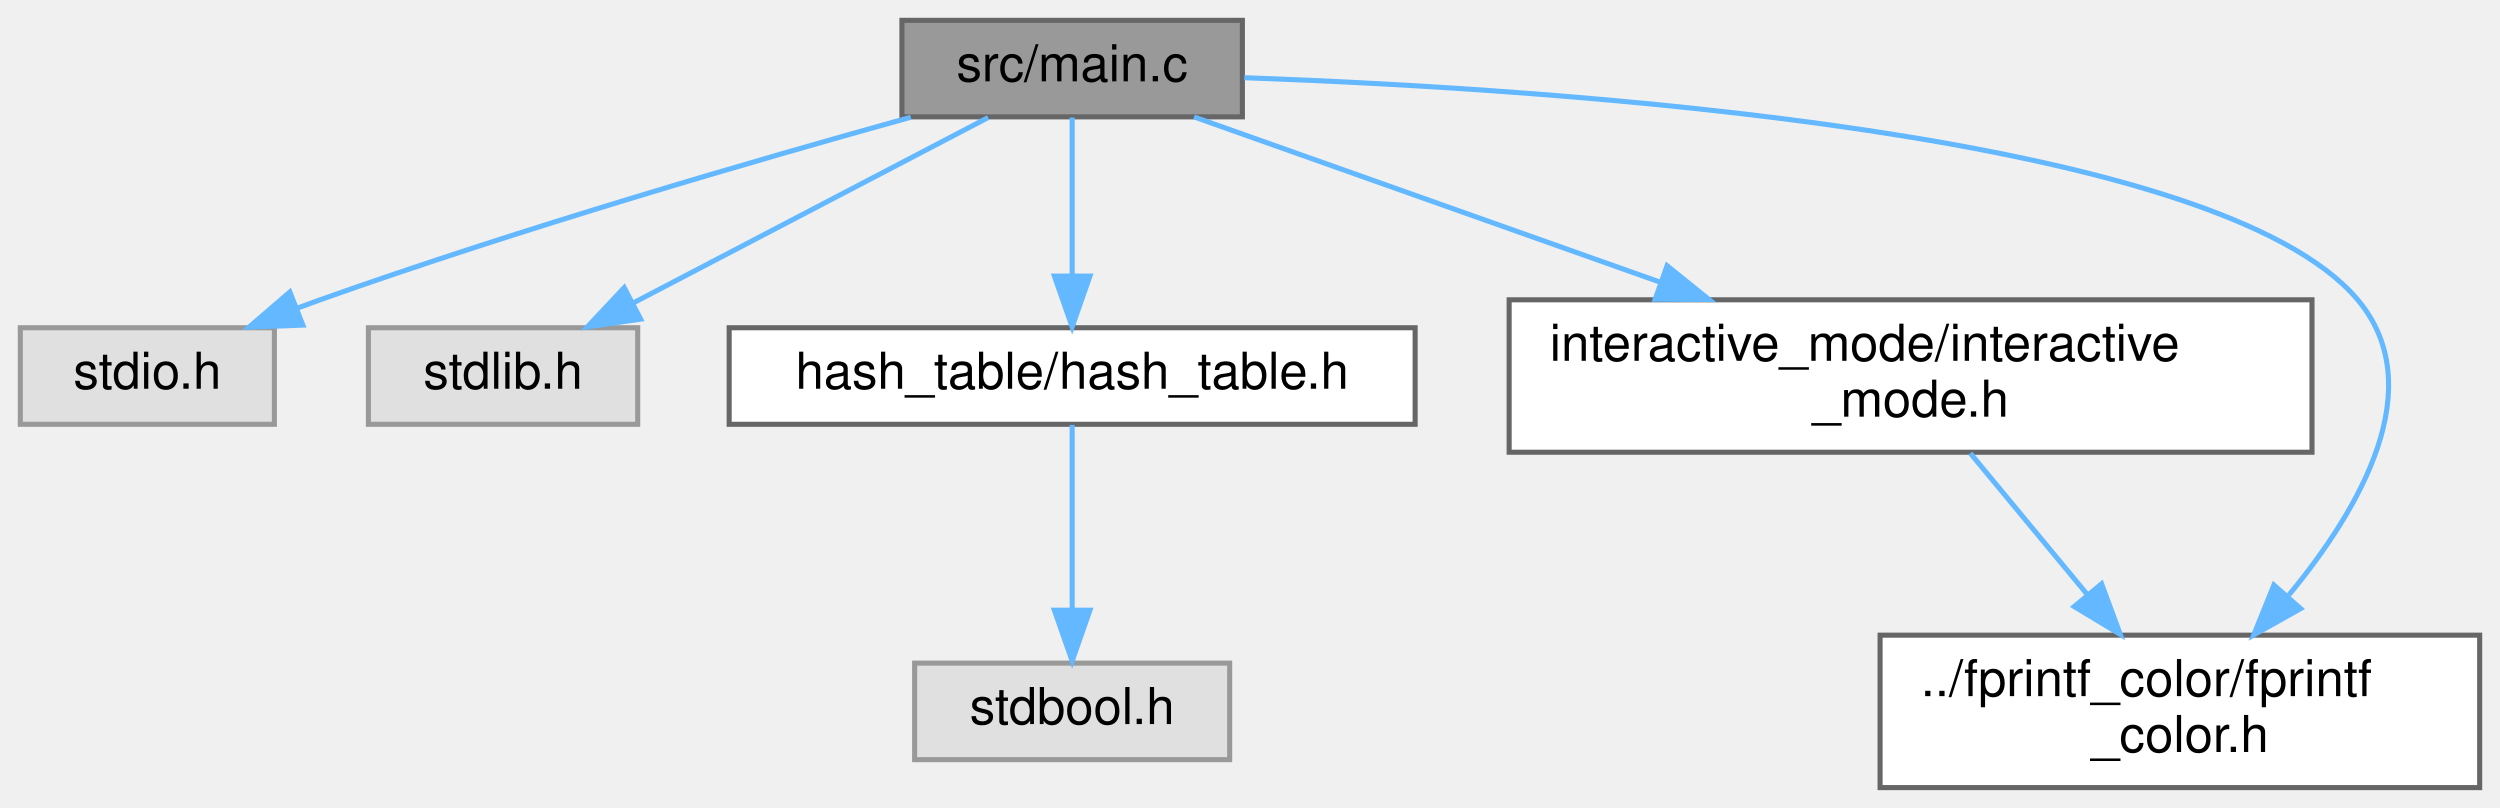
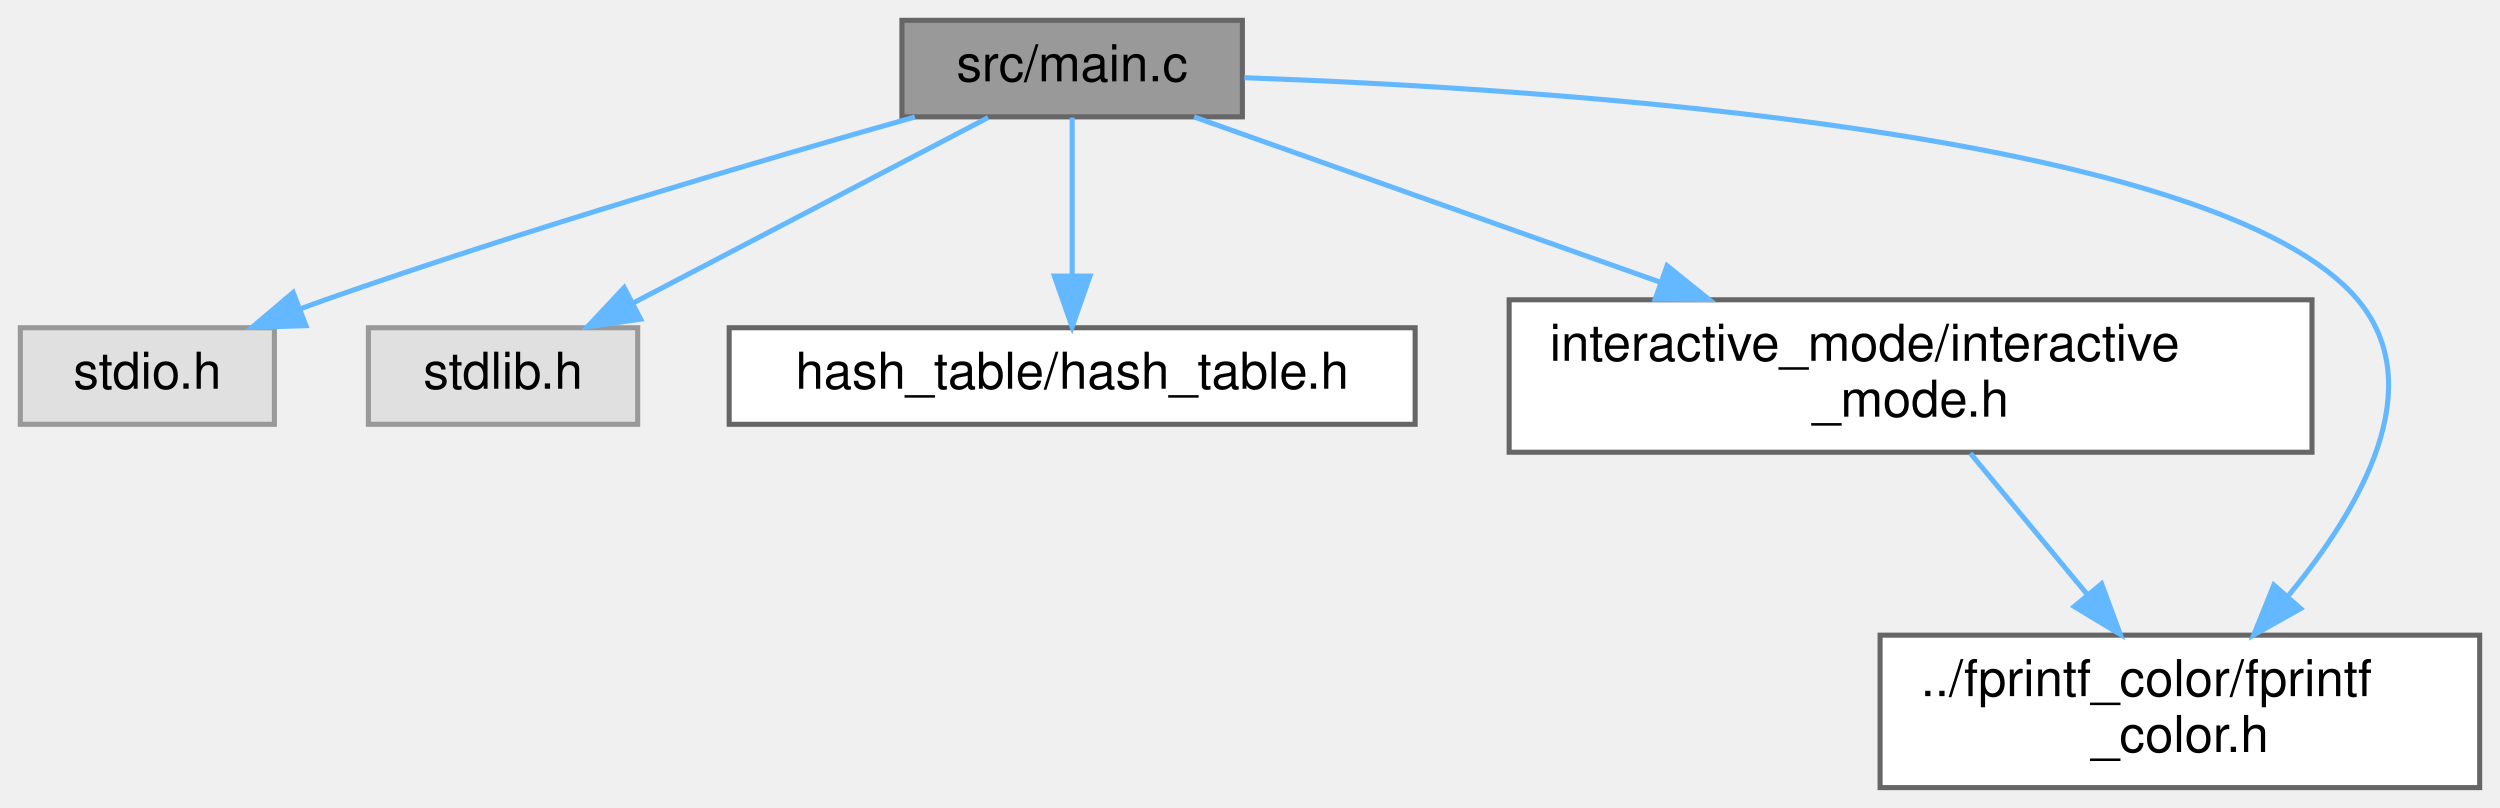
<svg xmlns="http://www.w3.org/2000/svg" xmlns:xlink="http://www.w3.org/1999/xlink" width="492pt" height="159pt" viewBox="0.00 0.00 492.00 159.00">
  <g id="graph0" class="graph" transform="scale(1 1) rotate(0) translate(4 155)">
    <g id="Node000001" class="node">
      <g id="a_Node000001">
        <a xlink:title="Interactive program to play with the HashTable.">
          <polygon fill="#999999" stroke="#666666" points="240.5,-151 173.5,-151 173.5,-132 240.5,-132 240.5,-151" />
          <text text-anchor="middle" x="207" y="-139" font-family="Helvetica,sans-Serif" font-size="10.00">src/main.c</text>
        </a>
      </g>
    </g>
    <g id="Node000002" class="node">
      <g id="a_Node000002">
        <a xlink:title=" ">
          <polygon fill="#e0e0e0" stroke="#999999" points="50,-90.5 0,-90.5 0,-71.5 50,-71.5 50,-90.5" />
          <text text-anchor="middle" x="25" y="-78.5" font-family="Helvetica,sans-Serif" font-size="10.00">stdio.h</text>
        </a>
      </g>
    </g>
    <g id="edge1_Node000001_Node000002" class="edge">
      <g id="a_edge1_Node000001_Node000002">
        <a xlink:title=" ">
-           <path fill="none" stroke="#63b8ff" d="M175.24,-131.93C145.07,-123.56 98.57,-110.06 59,-96 57.57,-95.49 56.12,-94.96 54.65,-94.41" />
-           <polygon fill="#63b8ff" stroke="#63b8ff" points="55.6,-91.02 45.01,-90.62 53.04,-97.54 55.6,-91.02" />
+           <path fill="none" stroke="#63b8ff" d="M176.06,-131.98C146.14,-123.54 99.63,-109.9 60,-96 58.39,-95.43 56.74,-94.84 55.08,-94.22" />
+           <polygon fill="#63b8ff" stroke="#63b8ff" points="56.21,-90.91 45.62,-90.59 53.7,-97.44 56.21,-90.91" />
        </a>
      </g>
    </g>
    <g id="Node000003" class="node">
      <g id="a_Node000003">
        <a xlink:title=" ">
          <polygon fill="#e0e0e0" stroke="#999999" points="121.5,-90.5 68.5,-90.5 68.5,-71.5 121.5,-71.5 121.5,-90.5" />
          <text text-anchor="middle" x="95" y="-78.5" font-family="Helvetica,sans-Serif" font-size="10.00">stdlib.h</text>
        </a>
      </g>
    </g>
    <g id="edge2_Node000001_Node000003" class="edge">
      <g id="a_edge2_Node000001_Node000003">
        <a xlink:title=" ">
          <path fill="none" stroke="#63b8ff" d="M190.47,-131.87C172.03,-122.23 141.96,-106.53 120.49,-95.31" />
          <polygon fill="#63b8ff" stroke="#63b8ff" points="122.08,-92.19 111.59,-90.67 118.84,-98.4 122.08,-92.19" />
        </a>
      </g>
    </g>
    <g id="Node000004" class="node">
      <g id="a_Node000004">
        <a xlink:href="hash__table_8h.html" target="_top" xlink:title="Public API for HashTable.">
          <polygon fill="white" stroke="#666666" points="274.5,-90.5 139.5,-90.5 139.5,-71.5 274.5,-71.5 274.5,-90.5" />
          <text text-anchor="middle" x="207" y="-78.5" font-family="Helvetica,sans-Serif" font-size="10.00">hash_table/hash_table.h</text>
        </a>
      </g>
    </g>
    <g id="edge3_Node000001_Node000004" class="edge">
      <g id="a_edge3_Node000001_Node000004">
        <a xlink:title=" ">
          <path fill="none" stroke="#63b8ff" d="M207,-131.87C207,-123.75 207,-111.31 207,-100.89" />
          <polygon fill="#63b8ff" stroke="#63b8ff" points="210.5,-100.67 207,-90.67 203.5,-100.67 210.5,-100.67" />
        </a>
      </g>
    </g>
-     <g id="Node000006" class="node">
-       <g id="a_Node000006">
+     <g id="Node000005" class="node">
+       <g id="a_Node000005">
        <a xlink:href="interactive__mode_8h.html" target="_top" xlink:title="Argument parser API for interactive mode.">
          <polygon fill="white" stroke="#666666" points="451,-96 293,-96 293,-66 451,-66 451,-96" />
          <text text-anchor="start" x="301" y="-84" font-family="Helvetica,sans-Serif" font-size="10.00">interactive_mode/interactive</text>
          <text text-anchor="middle" x="372" y="-73" font-family="Helvetica,sans-Serif" font-size="10.00">_mode.h</text>
        </a>
      </g>
    </g>
-     <g id="edge5_Node000001_Node000006" class="edge">
-       <g id="a_edge5_Node000001_Node000006">
+     <g id="edge4_Node000001_Node000005" class="edge">
+       <g id="a_edge4_Node000001_Node000005">
        <a xlink:title=" ">
          <path fill="none" stroke="#63b8ff" d="M230.99,-131.99C254.95,-123.5 292.46,-110.2 322.77,-99.45" />
          <polygon fill="#63b8ff" stroke="#63b8ff" points="324.08,-102.7 332.33,-96.06 321.74,-96.11 324.08,-102.7" />
        </a>
      </g>
    </g>
-     <g id="Node000007" class="node">
-       <g id="a_Node000007">
+     <g id="Node000006" class="node">
+       <g id="a_Node000006">
        <a xlink:href="fprintf__color_8h.html" target="_top" xlink:title="Header file for fprintf_color() function.">
          <polygon fill="white" stroke="#666666" points="484,-30 366,-30 366,0 484,0 484,-30" />
          <text text-anchor="start" x="374" y="-18" font-family="Helvetica,sans-Serif" font-size="10.00">../fprintf_color/fprintf</text>
          <text text-anchor="middle" x="425" y="-7" font-family="Helvetica,sans-Serif" font-size="10.00">_color.h</text>
        </a>
      </g>
    </g>
-     <g id="edge7_Node000001_Node000007" class="edge">
-       <g id="a_edge7_Node000001_Node000007">
+     <g id="edge6_Node000001_Node000006" class="edge">
+       <g id="a_edge6_Node000001_Node000006">
        <a xlink:title=" ">
          <path fill="none" stroke="#63b8ff" d="M240.88,-139.71C303.25,-137.47 432.4,-128.88 460,-96 474.32,-78.94 460.67,-55.1 446.44,-37.89" />
          <polygon fill="#63b8ff" stroke="#63b8ff" points="448.76,-35.23 439.53,-30.04 443.5,-39.86 448.76,-35.23" />
        </a>
      </g>
    </g>
-     <g id="Node000005" class="node">
-       <g id="a_Node000005">
-         <a xlink:title=" ">
-           <polygon fill="#e0e0e0" stroke="#999999" points="238,-24.5 176,-24.5 176,-5.5 238,-5.5 238,-24.5" />
-           <text text-anchor="middle" x="207" y="-12.5" font-family="Helvetica,sans-Serif" font-size="10.00">stdbool.h</text>
-         </a>
-       </g>
-     </g>
-     <g id="edge4_Node000004_Node000005" class="edge">
-       <g id="a_edge4_Node000004_Node000005">
-         <a xlink:title=" ">
-           <path fill="none" stroke="#63b8ff" d="M207,-71.37C207,-62.16 207,-47.29 207,-35.27" />
-           <polygon fill="#63b8ff" stroke="#63b8ff" points="210.5,-34.91 207,-24.91 203.5,-34.91 210.5,-34.91" />
-         </a>
-       </g>
-     </g>
-     <g id="edge6_Node000006_Node000007" class="edge">
-       <g id="a_edge6_Node000006_Node000007">
+     <g id="edge5_Node000005_Node000006" class="edge">
+       <g id="a_edge5_Node000005_Node000006">
        <a xlink:title=" ">
          <path fill="none" stroke="#63b8ff" d="M383.76,-65.8C390.56,-57.59 399.24,-47.1 406.89,-37.87" />
          <polygon fill="#63b8ff" stroke="#63b8ff" points="409.59,-40.1 413.27,-30.16 404.2,-35.63 409.59,-40.1" />
        </a>
      </g>
    </g>
  </g>
</svg>
